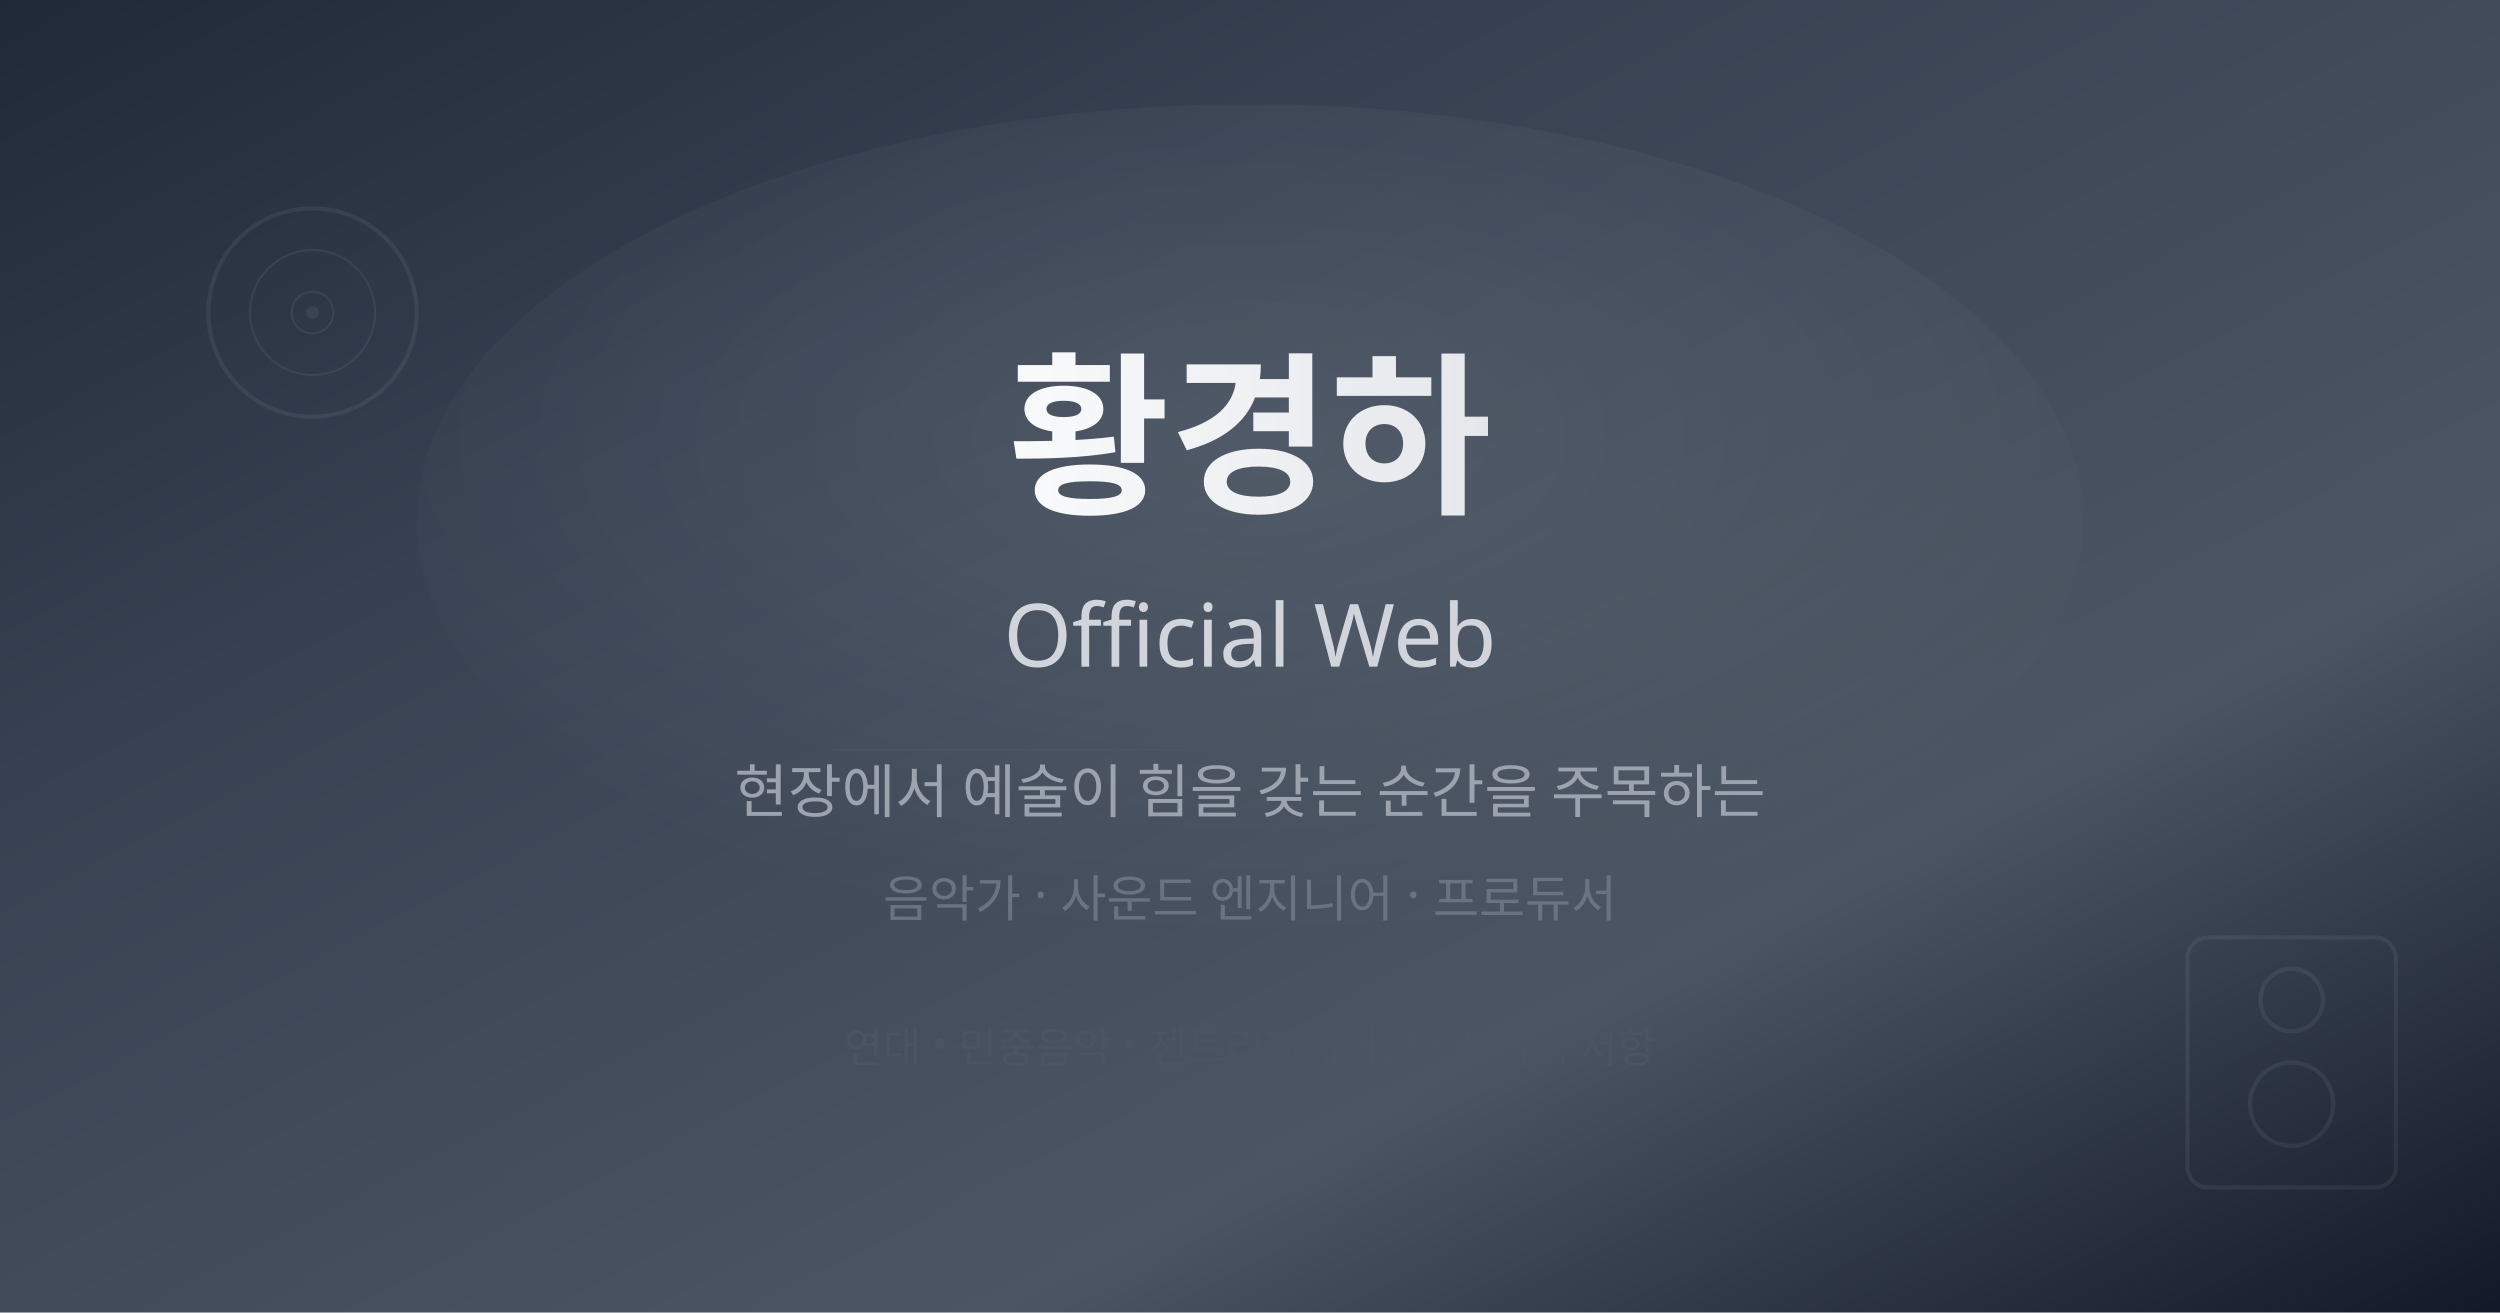
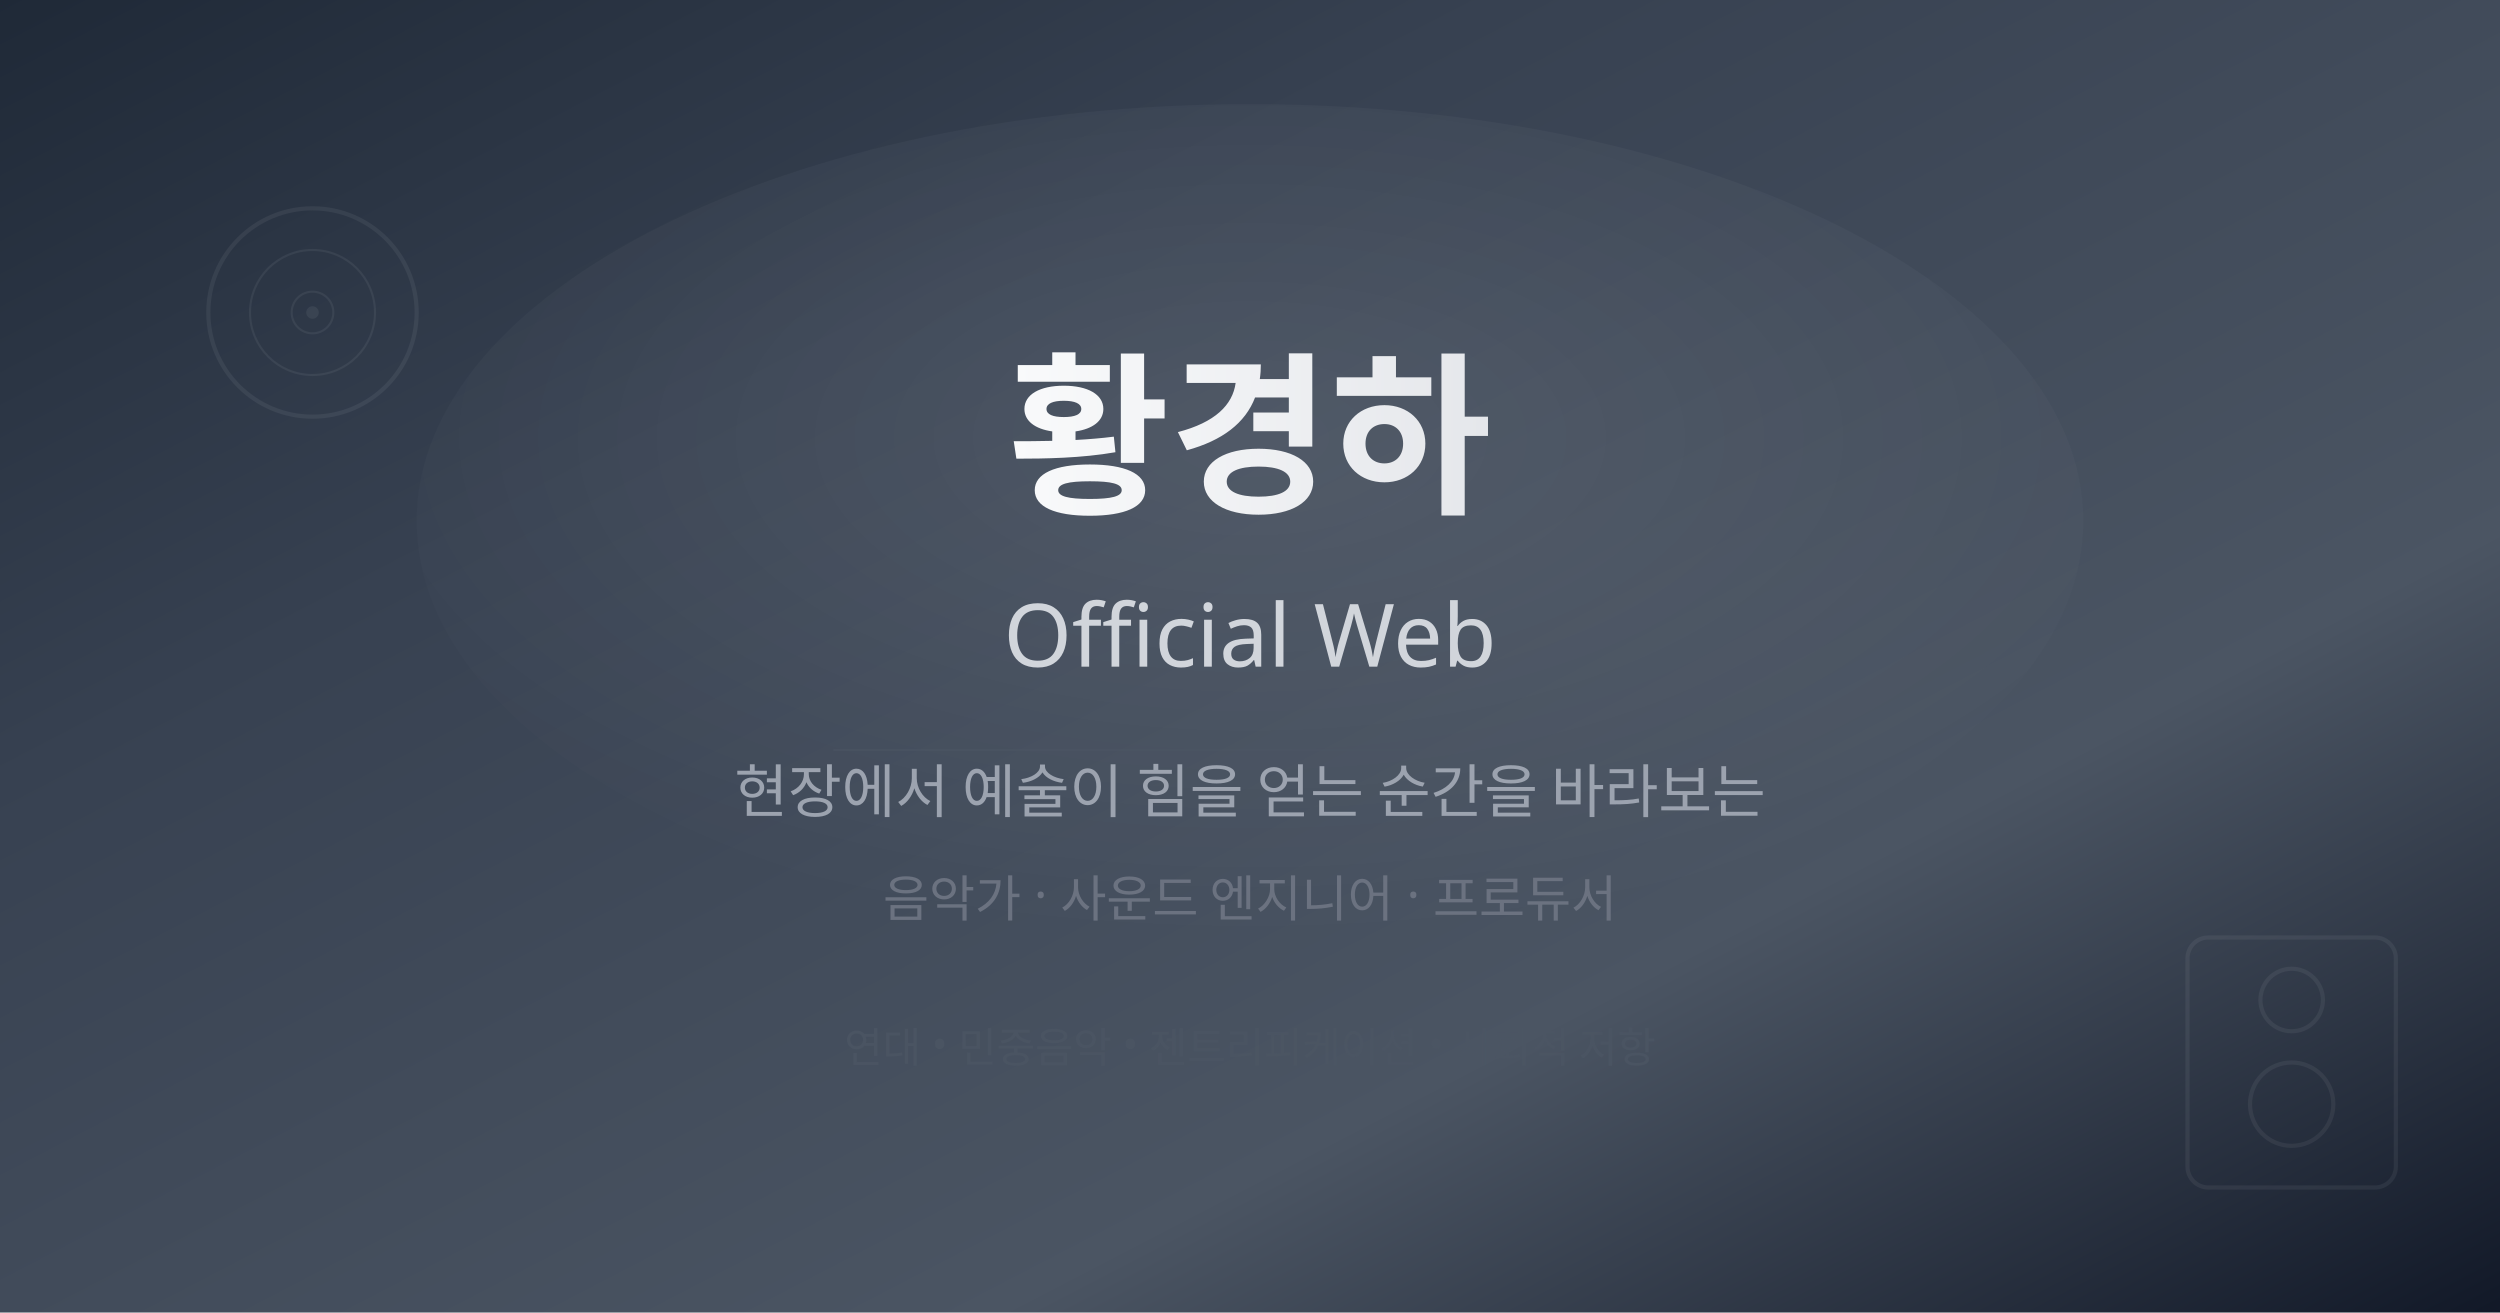
<svg xmlns="http://www.w3.org/2000/svg" width="1200" height="630" viewBox="0 0 1200 630">
  <defs>
    <linearGradient id="homeBgGradient" x1="0%" y1="0%" x2="100%" y2="100%">
      <stop offset="0%" style="stop-color:#1f2937;stop-opacity:1" />
      <stop offset="30%" style="stop-color:#374151;stop-opacity:1" />
      <stop offset="70%" style="stop-color:#4b5563;stop-opacity:1" />
      <stop offset="100%" style="stop-color:#111827;stop-opacity:1" />
    </linearGradient>
    <linearGradient id="homeTextGradient" x1="0%" y1="0%" x2="100%" y2="0%">
      <stop offset="0%" style="stop-color:#f9fafb;stop-opacity:1" />
      <stop offset="100%" style="stop-color:#e5e7eb;stop-opacity:1" />
    </linearGradient>
    <radialGradient id="spotlightGradient" cx="50%" cy="40%" r="60%">
      <stop offset="0%" style="stop-color:white;stop-opacity:0.1" />
      <stop offset="100%" style="stop-color:white;stop-opacity:0" />
    </radialGradient>
  </defs>
  <rect width="1200" height="630" fill="url(#homeBgGradient)" />
  <ellipse cx="600" cy="250" rx="400" ry="200" fill="url(#spotlightGradient)" />
  <g opacity="0.06">
    <circle cx="150" cy="150" r="50" fill="none" stroke="white" stroke-width="2" />
    <circle cx="150" cy="150" r="30" fill="none" stroke="white" stroke-width="1" />
    <circle cx="150" cy="150" r="10" fill="none" stroke="white" stroke-width="1" />
    <circle cx="150" cy="150" r="3" fill="white" />
    <rect x="1050" y="450" width="100" height="120" rx="10" fill="none" stroke="white" stroke-width="2" />
    <circle cx="1100" cy="480" r="15" fill="none" stroke="white" stroke-width="2" />
    <circle cx="1100" cy="530" r="20" fill="none" stroke="white" stroke-width="2" />
  </g>
  <text x="600" y="240" text-anchor="middle" fill="url(#homeTextGradient)" font-family="serif" font-size="84" font-weight="bold">
    황경하
  </text>
  <text x="600" y="320" text-anchor="middle" fill="#d1d5db" font-family="sans-serif" font-size="42" font-weight="400">
    Official Web
  </text>
  <text x="600" y="390" text-anchor="middle" fill="#9ca3af" font-family="sans-serif" font-size="28">
-     현장에서 예술이 힘을 갖는 순간을 주목하는
+     현장에서 예술이 힘을 얻는 순간을 바라보는
  </text>
  <text x="600" y="440" text-anchor="middle" fill="#6b7280" font-family="sans-serif" font-size="24">
    음악가 · 사운드 엔지니어 · 프로듀서
  </text>
  <text x="600" y="510" text-anchor="middle" fill="#4b5563" font-family="sans-serif" font-size="20" opacity="0.8">
    연대 • 민중음악 • 젠트리피케이션 • 사회적 저항
  </text>
  <line x1="400" y1="360" x2="800" y2="360" stroke="#4b5563" stroke-width="1" opacity="0.5" />
</svg>
